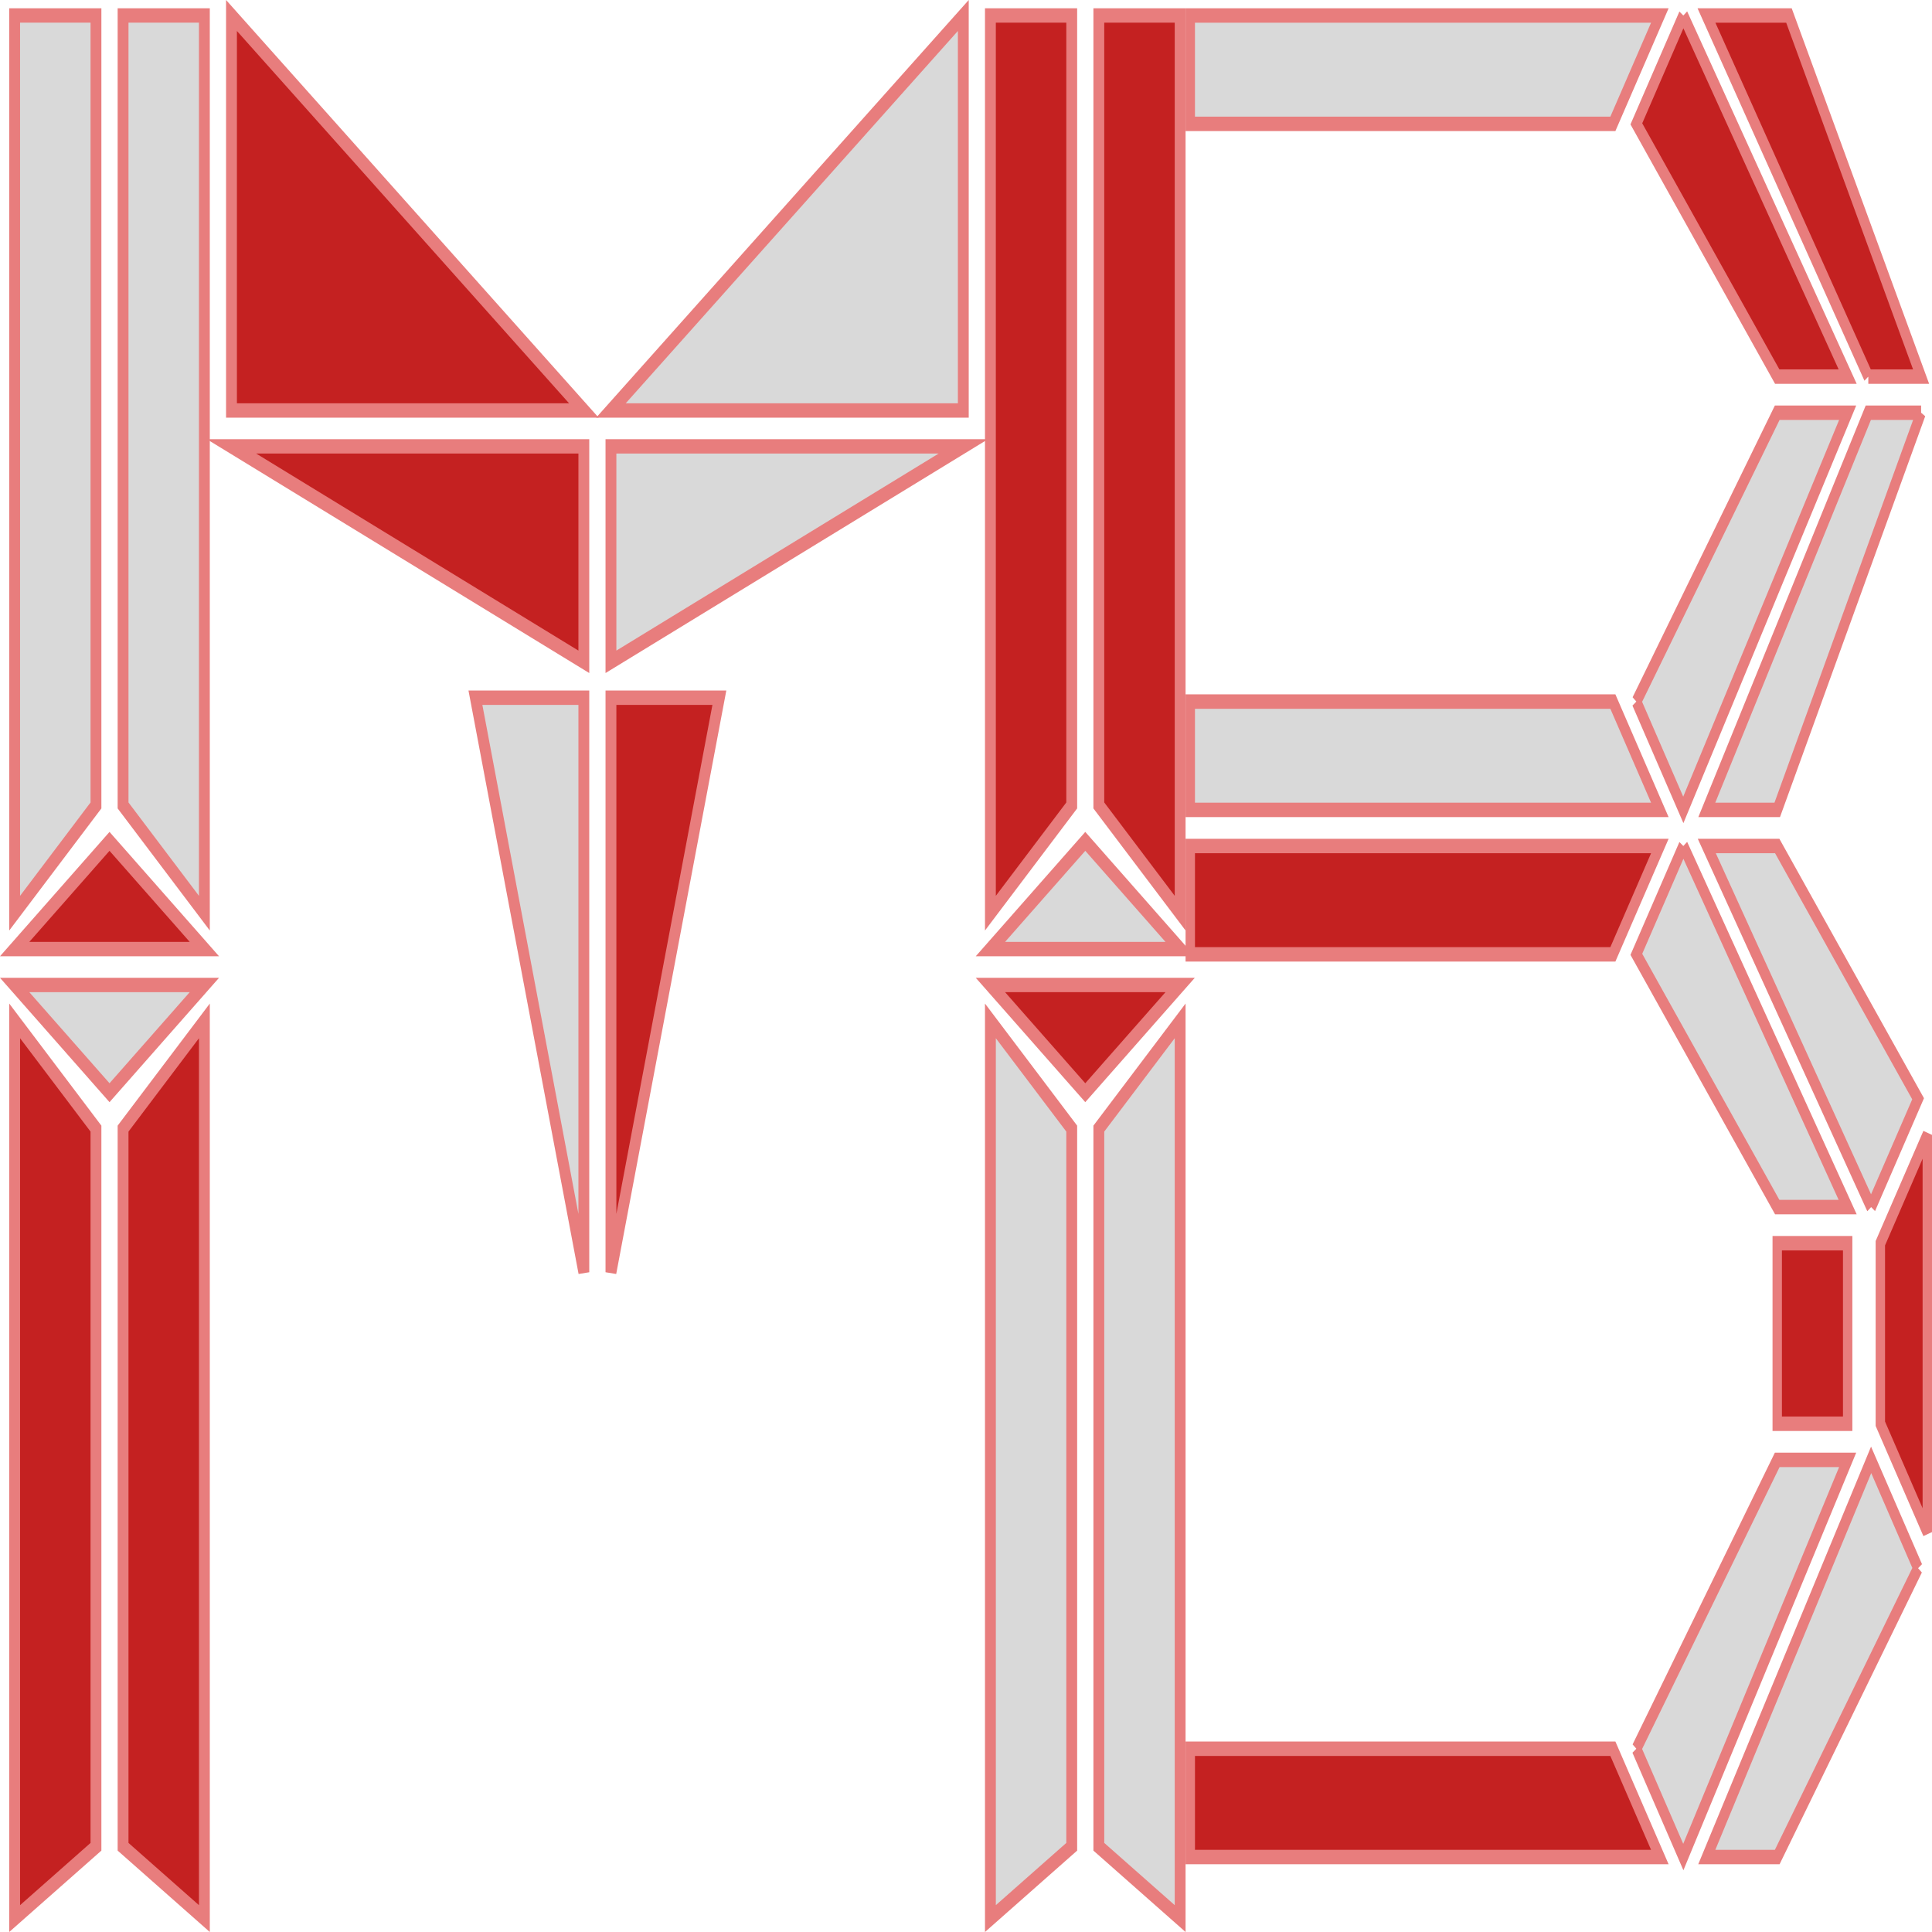
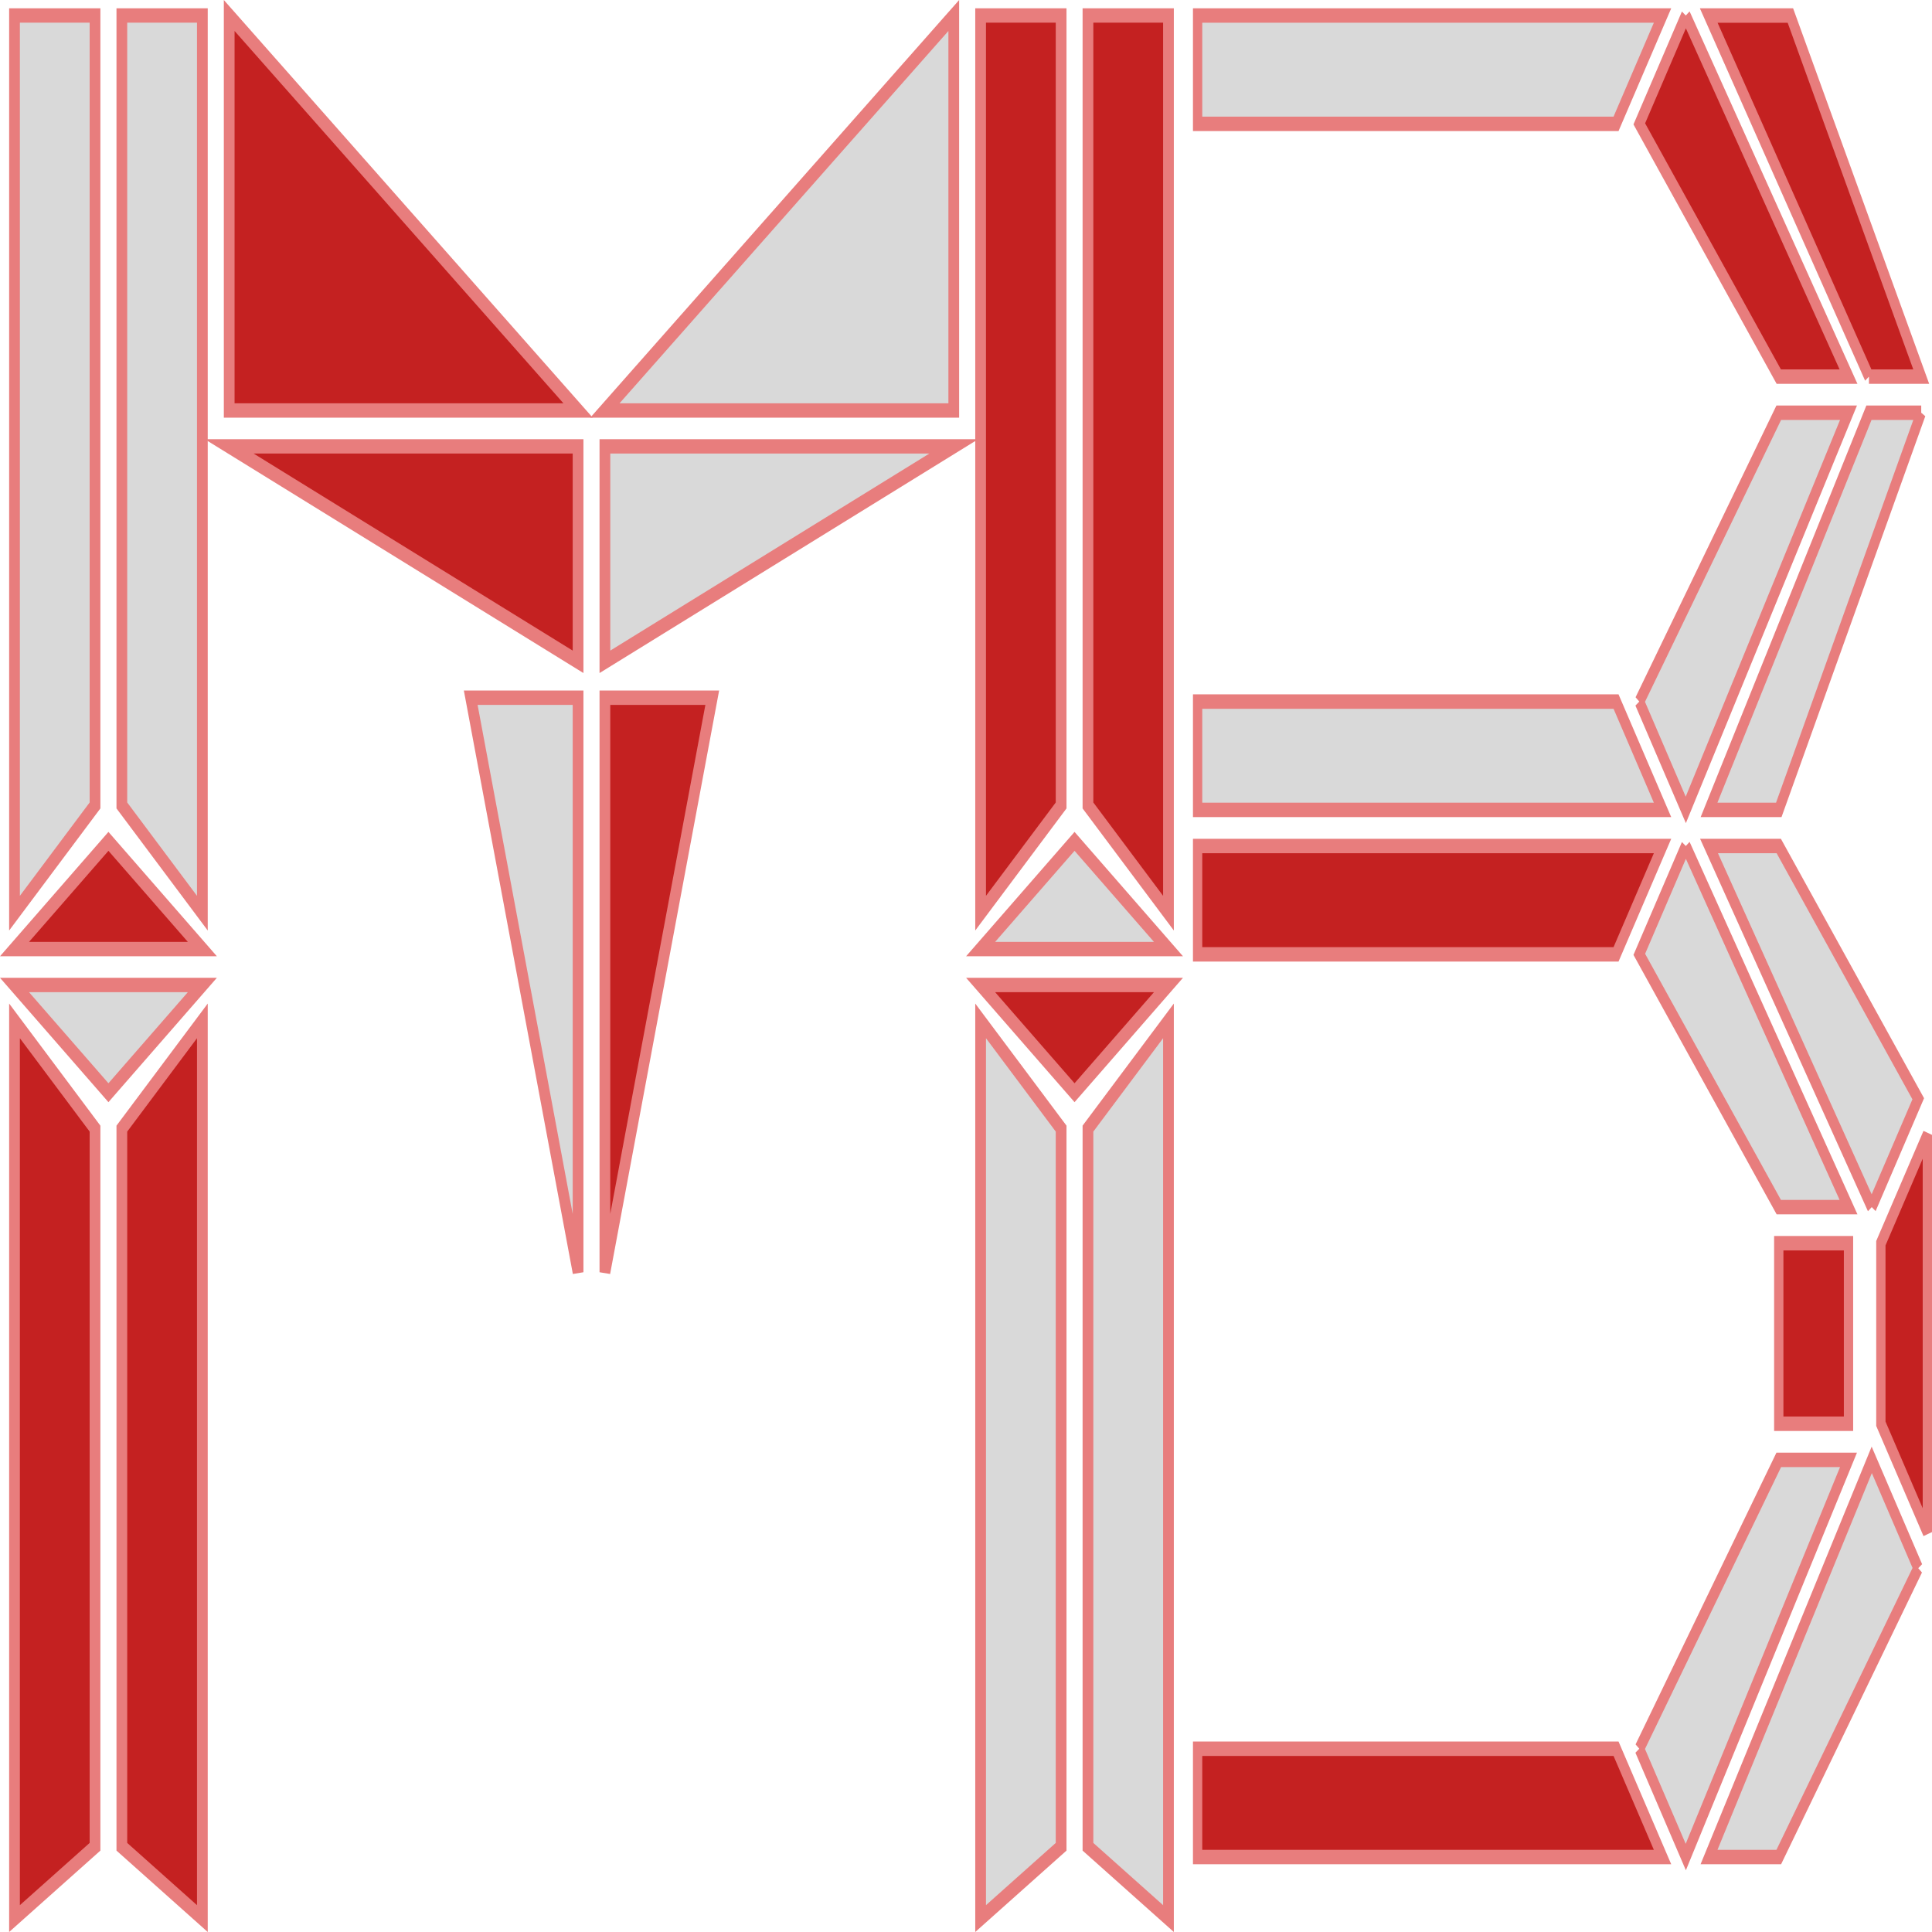
<svg xmlns="http://www.w3.org/2000/svg" width="100" height="100" viewBox="0 0 100 100" version="1.1" id="svg5">
  <defs id="defs2" />
  <g id="layer2" style="fill:#f0470f;fill-opacity:1;stroke:#000000;stroke-opacity:1" transform="translate(-946.8382,-689.6564)">
-     <g id="g5949" transform="matrix(1.000009,0,0,0.9999597,-1.326366,2.431462)" style="stroke:#e87d7d;stroke-opacity:1">
+     <g id="g5949" transform="matrix(0.9901092,0,0,0.9999595,8.060397,2.431655)" style="stroke:#e87d7d;stroke-opacity:1">
      <g id="g1467" transform="matrix(0.7714318,0,0,0.8825053,265.7425,99.00934)" style="stroke:#e87d7d;stroke-opacity:1">
        <g id="g6988" style="fill:#c42121;fill-opacity:1;stroke:#e87d7d;stroke-width:2;stroke-dasharray:none;stroke-opacity:1" transform="matrix(0.3637174,0,0,0.421219,881.9522,663.2566)">
          <path id="path5222" style="fill:#c42121;fill-opacity:1;stroke:#e87d7d;stroke-width:2;stroke-dasharray:none;stroke-opacity:1" d="M 10,150 V 275 L 25,265 V 165 Z m 35,0 -15,15 v 100 l 15,10 z" />
          <path style="fill:#c42121;fill-opacity:1;stroke:#e87d7d;stroke-width:2;stroke-dasharray:none;stroke-opacity:1" d="m 10,140 17.5,-15 17.5,15 z" id="path5216" />
          <g id="g6962" style="fill:#c42121;fill-opacity:1;stroke:#e87d7d;stroke-width:2;stroke-dasharray:none;stroke-opacity:1">
            <path id="rect3575" style="fill:#c42121;fill-opacity:1;stroke:#e87d7d;stroke-width:2;stroke-dasharray:none;stroke-opacity:1" d="m 50,10 65,55 v 0 H 50 Z" />
            <path id="path5160" style="fill:#c42121;fill-opacity:1;stroke:#e87d7d;stroke-width:2;stroke-dasharray:none;stroke-opacity:1" d="M 115,100 50,70 v 0 h 65 z" />
          </g>
          <path id="path5253" style="fill:#c42121;fill-opacity:1;stroke:#e87d7d;stroke-width:2;stroke-dasharray:none;stroke-opacity:1" d="m 140,105 -20,80 v 0 -80 z" />
          <g id="g6876" style="fill:#c42121;fill-opacity:1;stroke:#e87d7d;stroke-width:2;stroke-dasharray:none;stroke-opacity:1">
            <path style="fill:#c42121;fill-opacity:1;stroke:#e87d7d;stroke-width:2;stroke-dasharray:none;stroke-opacity:1" d="m 210,10 h 15 V 135 l -15,-15 z" id="path5255" />
            <path style="fill:#c42121;fill-opacity:1;stroke:#e87d7d;stroke-width:2;stroke-dasharray:none;stroke-opacity:1" d="M 205,10 H 190 V 135 l 15,-15 z" id="path5257" />
          </g>
          <path style="fill:#c42121;fill-opacity:1;stroke:#e87d7d;stroke-width:2;stroke-dasharray:none;stroke-opacity:1" d="m 190,145 17.5,15 17.5,-15 z" id="path5261" />
        </g>
        <g id="g7051" style="fill:#d9d9d9;fill-opacity:1;stroke:#e87d7d;stroke-width:2;stroke-dasharray:none;stroke-opacity:1" transform="matrix(0.3637174,0,0,0.421219,881.9522,663.2566)">
          <path id="path5182" style="fill:#d9d9d9;fill-opacity:1;stroke:#e87d7d;stroke-width:2;stroke-dasharray:none;stroke-opacity:1" d="m 95,105 20,80 v 0 -80 z" />
          <g id="g6872" style="fill:#d9d9d9;fill-opacity:1;stroke:#e87d7d;stroke-width:2;stroke-dasharray:none;stroke-opacity:1">
            <path style="fill:#d9d9d9;fill-opacity:1;stroke:#e87d7d;stroke-width:2;stroke-dasharray:none;stroke-opacity:1" d="M 25,10 H 10 v 125 l 15,-15 z" id="path5212" />
            <path style="fill:#d9d9d9;fill-opacity:1;stroke:#e87d7d;stroke-width:2;stroke-dasharray:none;stroke-opacity:1" d="M 30,10 H 45 V 135 L 30,120 Z" id="path5214" />
          </g>
          <path style="fill:#d9d9d9;fill-opacity:1;stroke:#e87d7d;stroke-width:2;stroke-dasharray:none;stroke-opacity:1" d="M 45,145 27.5,160 10,145 Z" id="path5220" />
          <g id="g6958" style="fill:#d9d9d9;fill-opacity:1;stroke:#e87d7d;stroke-width:2;stroke-dasharray:none;stroke-opacity:1">
            <path id="path5249" style="fill:#d9d9d9;fill-opacity:1;stroke:#e87d7d;stroke-width:2;stroke-dasharray:none;stroke-opacity:1" d="M 185,10 120,65 v 0 h 65 z" />
            <path id="path5251" style="fill:#d9d9d9;fill-opacity:1;stroke:#e87d7d;stroke-width:2;stroke-dasharray:none;stroke-opacity:1" d="m 120,100 65,-30 v 0 h -65 z" />
          </g>
          <path style="fill:#d9d9d9;fill-opacity:1;stroke:#e87d7d;stroke-width:2;stroke-dasharray:none;stroke-opacity:1" d="M 225,140 207.5,125 190,140 Z" id="path5259" />
          <path id="path5263" style="fill:#d9d9d9;fill-opacity:1;stroke:#e87d7d;stroke-width:2;stroke-dasharray:none;stroke-opacity:1" d="M 225,150 V 275 L 210,265 V 165 Z m -35,0 15,15 v 100 l -15,10 z" />
        </g>
      </g>
-       <g id="g1162" transform="matrix(2.254024,0,0,2.011271,-549.7634,-277.301)" style="stroke:#e87d7d;stroke-opacity:1">
+       <g id="g1162" transform="matrix(2.254024,0,0,2.011271,-548.7634,-277.301)" style="stroke:#e87d7d;stroke-opacity:1">
        <g id="g7023" style="fill:#c42121;fill-opacity:1;stroke:#e87d7d;stroke-width:2;stroke-dasharray:none;stroke-opacity:1" transform="matrix(0.1078275,0,0,0.1858566,659.844,478.286)">
          <g id="g6892" style="fill:#c42121;fill-opacity:1;stroke:#e87d7d;stroke-width:2;stroke-dasharray:none;stroke-opacity:1" transform="translate(-32.84302,-0.9196781)">
            <path style="fill:#c42121;fill-opacity:1;stroke:#e87d7d;stroke-width:2;stroke-dasharray:none;stroke-opacity:1" d="m 435,10 -10,15 30,35 h 15 L 435,10" id="path5305" />
            <path style="fill:#c42121;fill-opacity:1;stroke:#e87d7d;stroke-width:2;stroke-dasharray:none;stroke-opacity:1" d="M 474.397,60 H 485.64 L 457.5,10 h -17.566 l 34.463,50" id="path5351" />
          </g>
          <g id="g6888" style="fill:#c42121;fill-opacity:1;stroke:#e87d7d;stroke-width:2;stroke-dasharray:none;stroke-opacity:1" transform="translate(-32.84302,-0.9196781)">
            <path style="fill:#c42121;fill-opacity:1;stroke:#e87d7d;stroke-width:2;stroke-dasharray:none;stroke-opacity:1" d="m 330,125 h 100 l -10,15 h -90 z" id="path5311" />
            <path style="fill:#c42121;fill-opacity:1;stroke:#e87d7d;stroke-width:2;stroke-dasharray:none;stroke-opacity:1" d="M 330,265 H 430 L 420,250 H 330 Z" id="path5313" />
          </g>
          <g id="g6908" style="fill:#c42121;fill-opacity:1;stroke:#e87d7d;stroke-width:2;stroke-dasharray:none;stroke-opacity:1" transform="translate(-32.84302,-0.9196781)">
            <path style="fill:#c42121;fill-opacity:1;stroke:#e87d7d;stroke-width:2;stroke-dasharray:none;stroke-opacity:1" d="m 455,180 h 15 v 25 h -15 z" id="path5319" />
            <path style="fill:#c42121;fill-opacity:1;stroke:#e87d7d;stroke-width:2;stroke-dasharray:none;stroke-opacity:1" d="m 476.96,180 10,-15 v 55 l -10,-15 z" id="path5347" />
          </g>
        </g>
        <g id="g7039" style="fill:#d9d9d9;fill-opacity:1;stroke:#e87d7d;stroke-width:2;stroke-dasharray:none;stroke-opacity:1" transform="matrix(0.1078275,0,0,0.1858566,656.3026,478.115)">
          <g id="g6884" style="fill:#d9d9d9;fill-opacity:1;stroke:#e87d7d;stroke-width:2;stroke-dasharray:none;stroke-opacity:1">
            <path style="fill:#d9d9d9;fill-opacity:1;stroke:#e87d7d;stroke-width:2;stroke-dasharray:none;stroke-opacity:1" d="M 330,10 H 430 L 420,25 H 330 Z" id="path5277" />
            <path style="fill:#d9d9d9;fill-opacity:1;stroke:#e87d7d;stroke-width:2;stroke-dasharray:none;stroke-opacity:1" d="M 330,120 H 430 L 420,105 H 330 Z" id="path5281" />
          </g>
          <g id="g6904" style="fill:#d9d9d9;fill-opacity:1;stroke:#e87d7d;stroke-width:2;stroke-dasharray:none;stroke-opacity:1">
            <path style="fill:#d9d9d9;fill-opacity:1;stroke:#e87d7d;stroke-width:2;stroke-dasharray:none;stroke-opacity:1" d="m 435,125 -10,15 30,35 h 15 l -35,-50" id="path5315" />
            <path style="fill:#d9d9d9;fill-opacity:1;stroke:#e87d7d;stroke-width:2;stroke-dasharray:none;stroke-opacity:1" d="m 475,175 10,-15 -30,-35 h -15 l 35,50" id="path5345" />
          </g>
          <g id="g6896" style="fill:#d9d9d9;fill-opacity:1;stroke:#e87d7d;stroke-width:2;stroke-dasharray:none;stroke-opacity:1">
            <path style="fill:#d9d9d9;fill-opacity:1;stroke:#e87d7d;stroke-width:2;stroke-dasharray:none;stroke-opacity:1" d="m 425,250 30,-40 h 15 l -35,55 -10,-15" id="path5317" />
            <path style="fill:#d9d9d9;fill-opacity:1;stroke:#e87d7d;stroke-width:2;stroke-dasharray:none;stroke-opacity:1" d="m 485,225 -30,40 h -15 l 35,-55 10,15" id="path5349" />
          </g>
          <g id="g6900" style="fill:#d9d9d9;fill-opacity:1;stroke:#e87d7d;stroke-width:2;stroke-dasharray:none;stroke-opacity:1">
            <path style="fill:#d9d9d9;fill-opacity:1;stroke:#e87d7d;stroke-width:2;stroke-dasharray:none;stroke-opacity:1" d="m 425,105 30,-40 h 15 l -35,55 -10,-15" id="path5309" />
            <path style="fill:#d9d9d9;fill-opacity:1;stroke:#e87d7d;stroke-width:2;stroke-dasharray:none;stroke-opacity:1" d="M 485.64,65 455,120 h -15 l 34.397,-55 h 11.243" id="path5353" />
          </g>
        </g>
      </g>
    </g>
  </g>
</svg>
